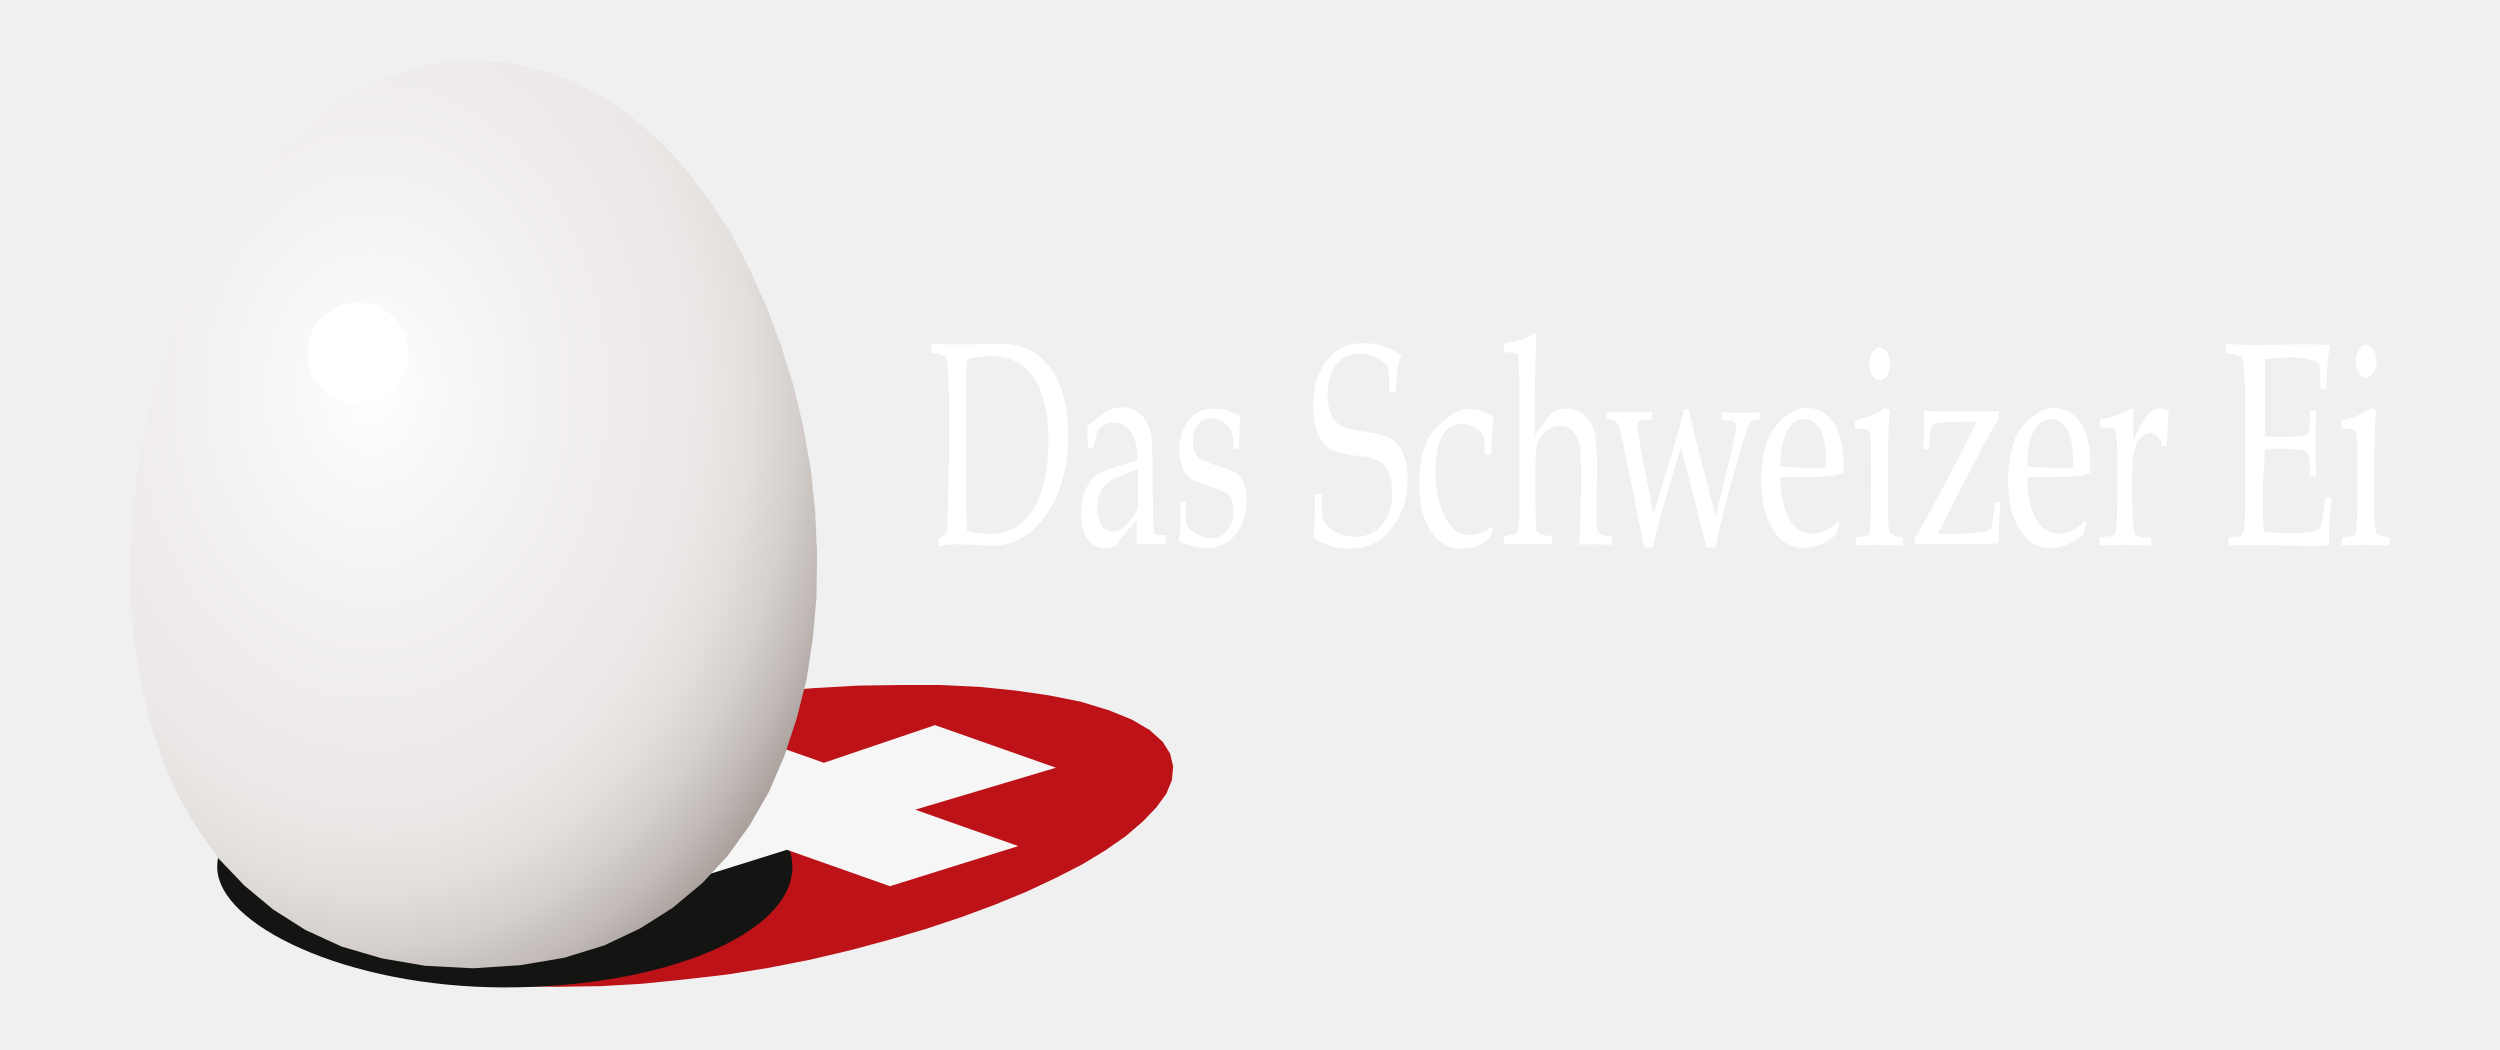
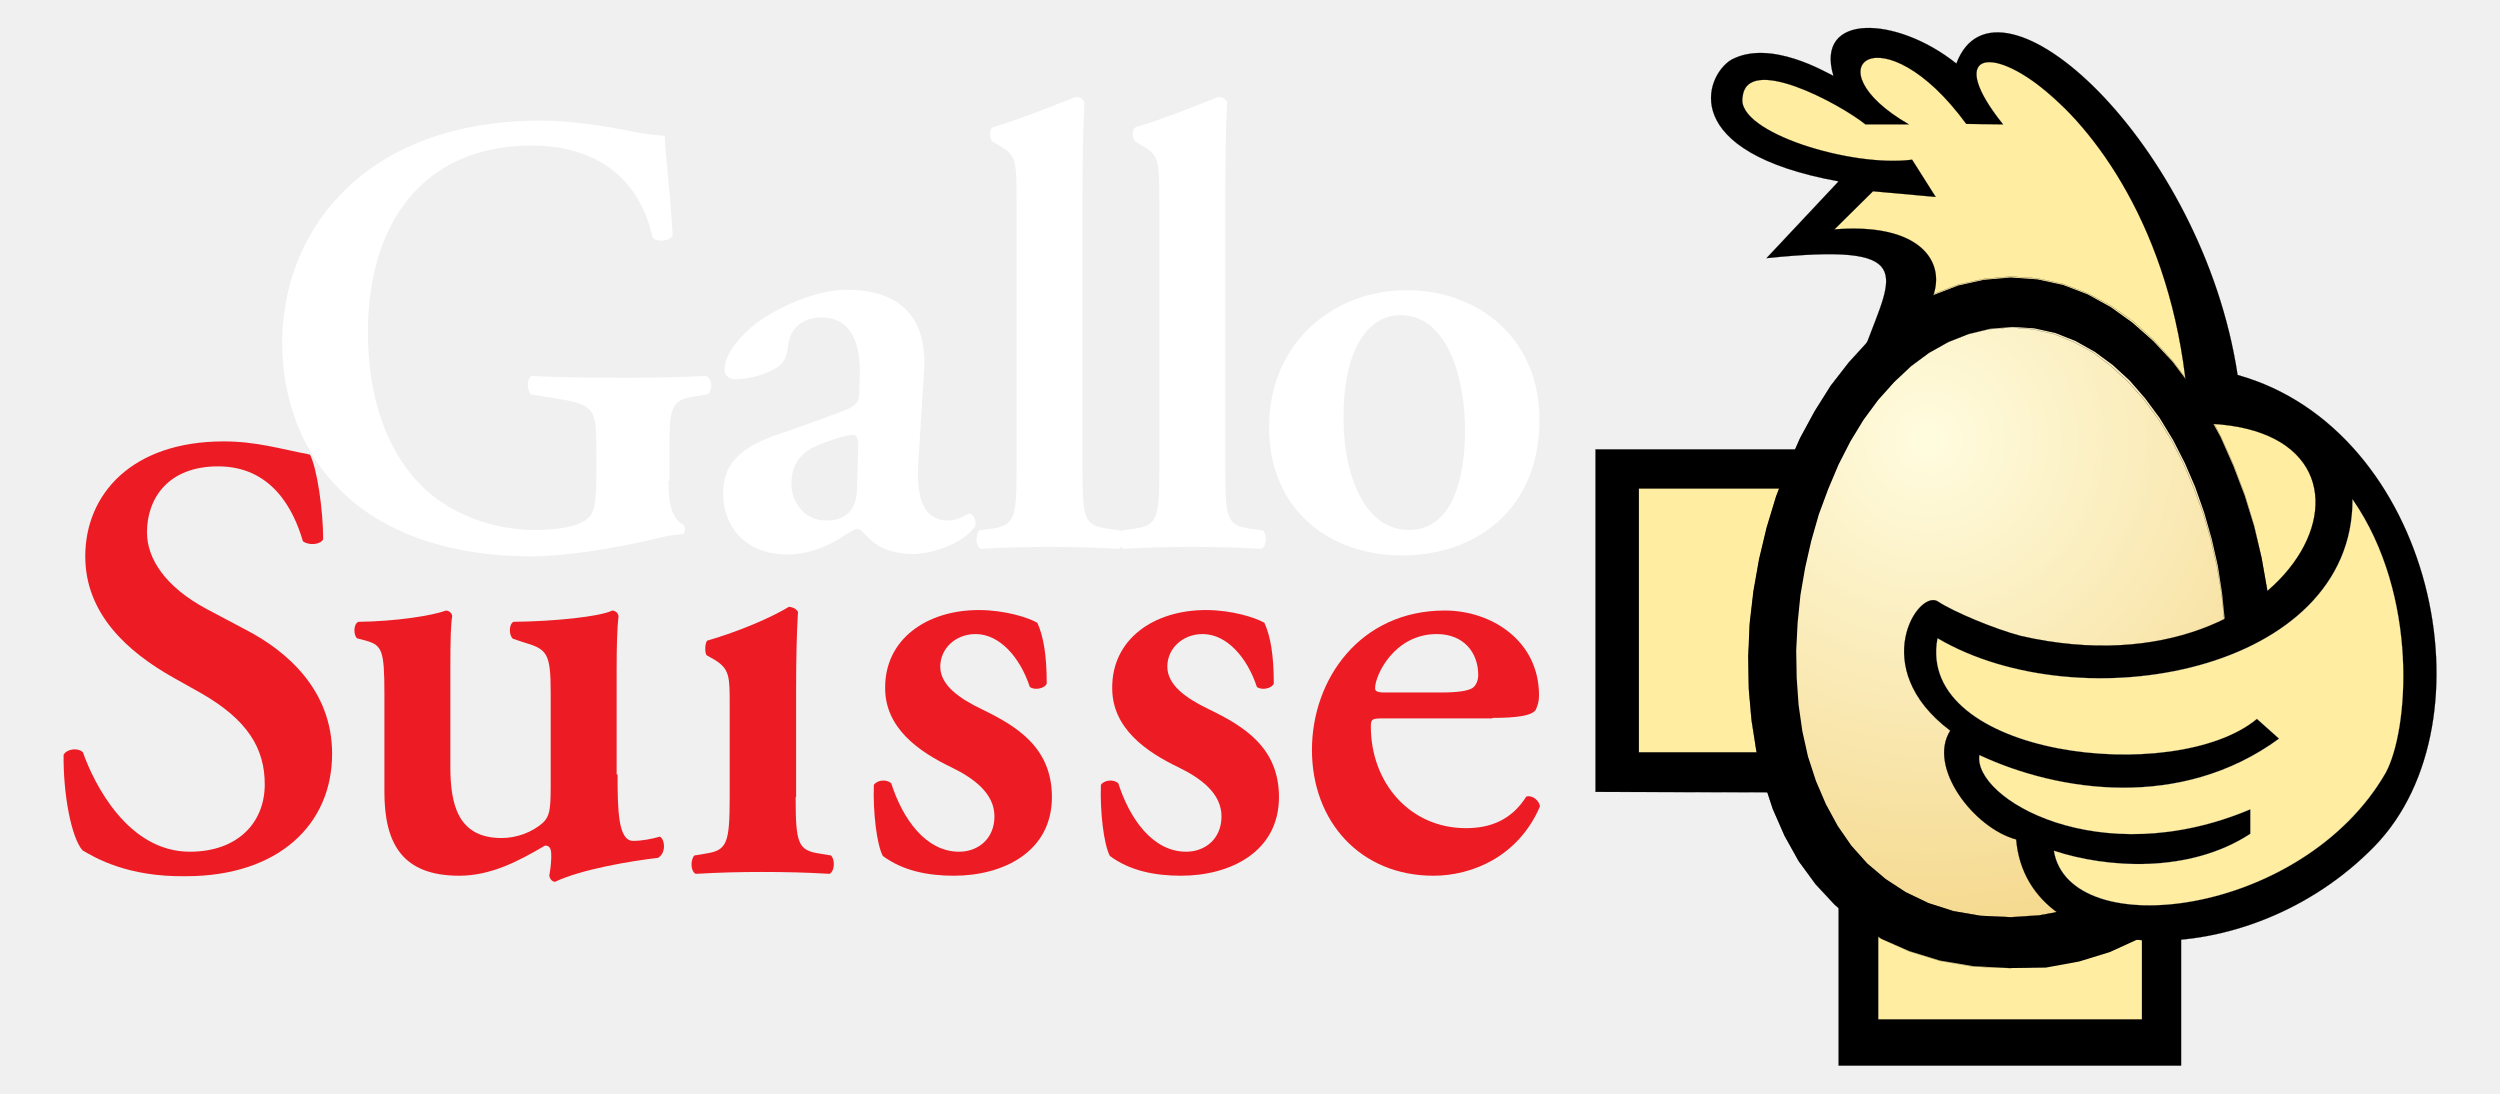
- <svg xmlns="http://www.w3.org/2000/svg" xmlns:xlink="http://www.w3.org/1999/xlink" version="1.1" id="Layer_1" x="0px" y="0px" viewBox="0 0 405.1 170.1" style="enable-background:new 0 0 405.1 170.1;" xml:space="preserve">
+ <svg xmlns="http://www.w3.org/2000/svg" version="1.1" id="Ebene_1" x="0px" y="0px" width="530.7px" height="232.1px" viewBox="0 0 530.7 232.1" style="enable-background:new 0 0 530.7 232.1;" xml:space="preserve">
  <style type="text/css">
- 	.st0{fill:#FFFFFF;}
- 	.st1{fill:#BD1217;}
- 	.st2{fill:#141412;}
- 	.st3{fill:#F6F6F6;}
- 	.st4{clip-path:url(#SVGID_2_);fill:url(#SVGID_3_);}
+ 	.st0{fill:#FFEDA2;stroke:#000000;stroke-width:3.940000e-02;}
+ 	.st1{fill:url(#SVGID_1_);}
+ 	.st2{stroke:#000000;stroke-width:3.940000e-02;}
+ 	.st3{fill:none;stroke:#000000;stroke-width:3.940000e-02;}
+ 	.st4{fill:#FFEDA2;stroke:#A7A9AC;stroke-width:3.940000e-02;}
+ 	.st5{fill:#FFFFFF;}
+ 	.st6{fill:#ED1C24;}
</style>
-   <g id="Ebene_1">
+   <g>
+     <rect x="396.1" y="183.3" class="st0" width="61.6" height="36.1" />
+     <path class="st0" d="M405.9,68.7V57.4l-5.1-2.5l-10.1-2.5h-7.6l10.1-16.5L379.3,32l-13.4-9.7l4.5-6.7h6.3l11,2.6l5.5,2.5L394.5,8   l8.9,3.8l6.3,3.8l5.1,3.8l2.5-8.9h5.1l7.6,5.1c0,0,27.6,23.7,30.3,29.6c2.7,5.9,7.7,29.9,7.7,29.9l3.8,7.6l24.1,10.1l16.5,34.2   l-2.5,38l-16.5,19l-21.5,7.6l-22.8,2.5l-13-13.6l-16.1-14.3l-10.1-22.8l-1.3-11.4l12.7-3.8l12.7,6.3l6.3,1.3l7.6-2.5   c0,0,7.6-1.3,6.3-7.6c-1.3-6.3-5.1-19-5.1-19l-10.1-11.4l-13.9-15.2L409.3,75" />
+     <rect x="340.7" y="99.7" class="st0" width="62.1" height="64.7" />
+     <radialGradient id="SVGID_1_" cx="409.329" cy="-87.626" r="154.942" gradientTransform="matrix(1 0 0 1 0 181.0127)" gradientUnits="userSpaceOnUse">
+       <stop offset="0" style="stop-color:#FFFCDF" />
+       <stop offset="1" style="stop-color:#F0C868" />
+     </radialGradient>
+     <path class="st1" d="M376.2,132.9c0-35.9,22-65,49.1-65c27.1,0,49.1,29.1,49.1,65s-22,65-49.1,65   C398.2,198,376.2,168.8,376.2,132.9z" />
    <g>
-       <path class="st0" d="M66.2,57.2c0,4.5-3.7,8.2-8.2,8.2c-4.6,0-8.2-3.7-8.2-8.2c0-4.6,3.7-8.2,8.2-8.2S66.2,52.7,66.2,57.2" />
-     </g>
-     <polygon class="st1" points="139,111.1 131.9,111.5 124.7,112.1 117.5,112.8 110.2,113.7 103,114.8 95.8,116.1 88.8,117.4 82,119    75.4,120.6 69.2,122.3 63.3,124.2 57.8,126.1 52.9,128.1 48.5,130.2 44.6,132.3 41.5,134.5 39,136.7 37.3,138.9 36.4,141.2    36.4,143.4 37.3,145.6 39.3,147.8 42.2,150 46.3,152.1 51.5,154.2 57.5,156 63.7,157.5 70.1,158.6 76.7,159.3 83.5,159.8    90.3,159.9 97.2,159.8 104.1,159.4 111,158.7 117.9,157.9 124.7,156.8 131.3,155.5 137.7,154 144,152.3 150.1,150.5 155.8,148.6    161.2,146.6 166.3,144.5 171,142.3 175.3,140.1 179.1,137.8 182.4,135.5 185.2,133.1 187.4,130.8 189,128.6 189.9,126.4    190.1,124.2 189.6,122.1 188.4,120.2 186.3,118.3 183.4,116.6 179.7,115.1 175.1,113.7 170.1,112.7 164.6,111.9 158.7,111.3    152.4,111 145.8,111  " />
-     <g>
-       <path class="st2" d="M128.4,140.5c0,10.8-20.8,19.5-46.6,19.5c-25.7,0-46.6-10.2-46.6-19.5c0-10.8,20.9-19.5,46.6-19.5    S128.4,129.8,128.4,140.5" />
-     </g>
-     <polygon class="st3" points="165,137.1 148.3,131.2 171.1,124.4 151.5,117.5 133.5,123.6 115.6,117.3 89.3,124.9 107.2,131.2    86.3,137.6 105.8,144.5 127.5,137.7 144.2,143.6  " />
-     <g>
-       <g>
-         <g>
-           <defs>
-             <polygon id="SVGID_1_" points="71.2,10.2 65.7,11.5 60.5,13.5 55.6,16.2 50.9,19.5 46.5,23.5 42.4,28 38.7,32.9 35.2,38.4        32.1,44.1 29.4,50.2 27,56.6 25,63.1 23.4,69.9 22.2,76.7 21.4,83.6 21.1,90.5 21.2,97.3 21.7,104.1 22.8,110.6 24.3,117        26.3,123 28.8,128.8 31.9,134.1 35.4,139.1 39.6,143.5 44.3,147.4 49.5,150.7 55.4,153.4 61.9,155.3 68.9,156.5 76.6,156.9        84.3,156.4 91.4,155.2 97.9,153.2 103.8,150.4 109,147.1 113.8,143.1 117.9,138.7 121.5,133.7 124.6,128.3 127.1,122.5        129.1,116.4 130.7,110.1 131.7,103.5 132.3,96.8 132.4,89.9 132.1,83 131.4,76.2 130.2,69.3 128.6,62.6 126.6,56.1 124.2,49.7        121.5,43.7 118.5,37.9 115,32.6 111.3,27.6 107.2,23.2 102.8,19.3 98.2,16 93.2,13.3 88,11.4 82.6,10.2 76.9,9.8      " />
-           </defs>
-           <clipPath id="SVGID_2_">
-             <use xlink:href="#SVGID_1_" style="overflow:visible;" />
-           </clipPath>
-           <radialGradient id="SVGID_3_" cx="-344.524" cy="167.612" r="1" gradientTransform="matrix(108.0704 0 0 -142.4184 37293.152 23934.34)" gradientUnits="userSpaceOnUse">
-             <stop offset="0" style="stop-color:#FFFFFF" />
-             <stop offset="0.172" style="stop-color:#F6F4F4" />
-             <stop offset="0.393" style="stop-color:#EEEBEA" />
-             <stop offset="0.494" style="stop-color:#EBE8E7" />
-             <stop offset="0.57" style="stop-color:#E3DFDD" />
-             <stop offset="0.637" style="stop-color:#D5D0CD" />
-             <stop offset="0.699" style="stop-color:#C1BAB7" />
-             <stop offset="0.757" style="stop-color:#A89F9A" />
-             <stop offset="0.786" style="stop-color:#998E88" />
-             <stop offset="0.885" style="stop-color:#A69C97" />
-             <stop offset="1" style="stop-color:#B1A8A3" />
-           </radialGradient>
-           <rect x="21.1" y="9.8" class="st4" width="111.4" height="147.1" />
-         </g>
-       </g>
+       <polygon class="st2" points="382.6,95.4 379.4,103.7 347.9,103.7 347.9,159.7 376.2,159.7 379,168.2 338.7,168.1 338.7,95.4     382.6,95.4   " />
+       <polygon class="st2" points="463,192.2 454.7,194.5 454.7,216.4 398.7,216.4 398.7,190.3 390.3,187 390.3,226.2 463,226.2     463,192.2   " />
+       <polygon class="st3" points="426.6,205.5 426.6,205.5 418.9,205.2 411.9,204 405.4,202 399.6,199.4 394.3,196.1 389.6,192.2     385.5,187.8 381.9,182.8 378.9,177.5 376.4,171.8 374.4,165.7 372.9,159.4 371.8,152.8 371.3,146.1 371.2,139.3 371.5,132.4     372.3,125.5 373.5,118.7 375.1,112 377.1,105.4 379.5,99.1 382.2,93 385.3,87.2 388.7,81.8 392.5,76.9 396.6,72.4 400.9,68.5     405.6,65.1 410.5,62.4 415.7,60.4 421.2,59.2 426.9,58.7 432.5,59.1 438,60.3 443.2,62.3 448.1,64.9 452.8,68.2 457.1,72.1     461.2,76.6 464.9,81.5 468.4,86.8 471.4,92.6 474.1,98.6 476.5,104.9 478.5,111.5 480,118.2 481.2,125 482,131.9 482.3,138.7     482.2,145.6 481.6,152.3 480.5,158.8 479,165.2 477,171.3 474.5,177 471.4,182.4 467.8,187.3 463.7,191.8 459,195.7 453.7,199.1     447.8,201.8 441.4,203.8 434.3,205.1 426.6,205.5   " />
+       <path d="M426.6,205.5L426.6,205.5l-7.7-0.4l-7.1-1.2l-6.5-2l-5.9-2.6l-5.2-3.3l-4.7-3.9l-4.1-4.4l-3.6-4.9l-3-5.4l-2.5-5.7l-2-6.1    l-1.5-6.3l-1-6.5l-0.6-6.7l-0.1-6.8l0.3-6.9l0.8-6.9l1.2-6.8l1.6-6.7l2-6.6l2.4-6.3l2.7-6.1l3.1-5.7l3.4-5.4l3.8-4.9l4.1-4.5    l4.4-3.9l4.7-3.3l4.9-2.7l5.2-2l5.4-1.2l5.7-0.5l5.7,0.4l5.5,1.2l5.2,2l4.9,2.7l4.6,3.3l4.4,3.9l4.1,4.4l3.7,4.9l3.4,5.4l3.1,5.7    l2.7,6.1l2.4,6.3l2,6.5l1.6,6.7l1.2,6.8l0.8,6.9l0.3,6.9l-0.1,6.8l-0.6,6.7l-1.1,6.6l-1.5,6.3l-2,6.1l-2.5,5.7l-3.1,5.4l-3.6,5    l-4.1,4.5l-4.7,3.9l-5.3,3.4l-5.9,2.7l-6.5,2l-7.1,1.3L426.6,205.5L426.6,205.5z M432.9,194.3L432.9,194.3l5.8-1.1l5.3-1.7    l4.8-2.3l4.4-2.9l3.9-3.4l3.4-3.8l3-4.2l2.5-4.6l2.1-4.9l1.7-5.2l1.3-5.4l0.9-5.6l0.5-5.7l0.1-5.8l-0.3-5.9l-0.6-5.9l-0.9-5.8    l-1.3-5.7l-1.6-5.6l-1.9-5.4l-2.2-5.1l-2.5-4.9l-2.8-4.6l-3.1-4.2l-3.3-3.8l-3.6-3.3l-3.8-2.8l-4.1-2.3l-4.3-1.7l-4.5-1l-4.7-0.3    l-4.7,0.4l-4.5,1.1l-4.3,1.7l-4.1,2.3l-3.8,2.8l-3.6,3.4l-3.4,3.8l-3.1,4.2l-2.8,4.6l-2.5,4.9l-2.2,5.2l-2,5.4l-1.6,5.6l-1.3,5.7    l-1,5.8l-0.6,5.9l-0.3,5.9l0.1,5.8l0.4,5.7l0.8,5.6l1.2,5.4l1.7,5.2l2.1,4.9l2.5,4.6l2.9,4.2l3.4,3.8l3.9,3.3l4.3,2.8l4.8,2.3    l5.3,1.7l5.8,1l6.4,0.3L432.9,194.3L432.9,194.3z" />
+       <polygon class="st3" points="426.6,194.7 426.6,194.7 420.2,194.4 414.4,193.4 409.1,191.7 404.3,189.4 400,186.6 396.1,183.3     392.7,179.5 389.8,175.3 387.3,170.8 385.2,165.9 383.6,160.7 382.3,155.3 381.5,149.8 381.1,144 381,138.2 381.3,132.3     381.9,126.5 382.9,120.7 384.2,114.9 385.8,109.4 387.8,103.9 390,98.7 392.6,93.8 395.4,89.2 398.5,85 401.9,81.2 405.5,77.9     409.3,75 413.4,72.7 417.6,71 422.1,69.9 426.8,69.5 431.5,69.9 436,70.9 440.2,72.6 444.3,74.8 448.1,77.7 451.7,81 455.1,84.8     458.2,89 461,93.5 463.5,98.4 465.7,103.6 467.7,109 469.3,114.5 470.6,120.2 471.6,126 472.2,131.9 472.5,137.8 472.4,143.6     471.9,149.3 471,154.9 469.8,160.3 468.1,165.5 466,170.4 463.5,175 460.5,179.2 457.1,183 453.2,186.4 448.9,189.2 444.1,191.5     438.8,193.3 432.9,194.3 426.6,194.7   " />
+       <path class="st2" d="M396.1,73.3c5.7-15.3,11-21.8-21.1-18.5l15.3-16.3c-34.1-6.2-28.5-22.3-22.8-25.8c8.3-4.5,20.3,2.8,21.7,3.4    c-4-13.5,13.5-12.7,26.1-2.6c8.5-22.8,52.2,16.7,59.7,66.1c41.5,11.6,54.8,73.5,29.1,100c-27.1,27.9-73.8,26.1-76.1-1.4    c-9-2.4-18.9-15.4-14-23.1c-17.8-13.4-6.7-30.2-2.6-27.4c3.3,2.2,12.2,5.9,17.6,7.3c60.3,13.8,86.3-46.5,35.7-45.1    c-3.3-72.7-63.5-93.4-39.5-63.5l-7.8-0.1c-17.8-24.3-33.5-12.2-12.2,0.1h-9.2c-5.5-4.4-25.3-15.1-26.1-5.7    c-1.3,7.4,23.2,14.9,36,13.2l5,7.9l-13.3-1.2l-8.2,8.1C419.1,46.3,415,70,396.1,73.3L396.1,73.3z" />
+       <path class="st4" d="M499.4,106c0.1,36.7-57.6,47.4-88.1,29.5c-4.7,25.1,50.5,31.5,67.8,17.1l4.7,4.2    c-20.9,15.3-46.9,11.3-63.6,3.5c-1.4,9.1,25.3,25.1,57.5,11.5v5.2c-13,8.5-30.5,7.3-41.7,3.6c3.3,19.9,52.8,14,70.4-16.5    C511.3,155.2,513.6,126.5,499.4,106L499.4,106z" />
    </g>
    <g>
-       <path class="st0" d="M66.2,57.2c0,4.5-3.7,8.2-8.2,8.2s-8.2-3.7-8.2-8.2S53.4,49,58,49S66.2,52.6,66.2,57.2" />
-     </g>
-   </g>
-   <g id="Ebene_4">
-     <g>
-       <path class="st0" d="M305.8,57.1c0.3,0.5,0.5,1.1,0.5,1.9c0,0.7-0.2,1.3-0.5,1.8s-0.7,0.8-1.2,0.8s-0.9-0.3-1.2-0.8    c-0.3-0.5-0.5-1.1-0.5-1.8c0-0.8,0.2-1.4,0.5-1.9s0.8-0.8,1.2-0.8C305.1,56.4,305.5,56.6,305.8,57.1" />
-       <g>
-         <path class="st0" d="M153.4,86.2l-1.4,1.2v1.1c1.3-0.2,2.3-0.3,3.1-0.3c0.5,0,1.6,0.1,3.5,0.1l1.9,0.1c3.7,0.1,6.8-1.7,9.1-5.1     s3.5-7.7,3.5-12.8c0-2.5-0.3-4.8-0.9-6.8c-0.6-1.9-1.5-3.6-2.6-4.8c-1.2-1.3-2.4-2.2-3.8-2.6c-1.4-0.4-2.8-0.7-4.1-0.6l-3.3,0.1     h-4.1c-0.6,0-1.7,0-3.4-0.1v1.4l1.2,0.3c0.7,0.2,1.2,0.3,1.2,0.5c0.1,0.2,0.2,0.8,0.3,2c0.1,2,0.2,4.3,0.2,7.1v6.7     C153.6,79.6,153.6,83.8,153.4,86.2 M156.7,86c-0.1-2.4-0.2-5-0.2-7.8v-15c0-1.8,0.1-3.5,0.2-5c1.5-0.3,2.7-0.5,3.8-0.5     c3.1,0,5.4,1.1,7,3.5s2.4,5.8,2.4,10.3c0,5.1-1,9-2.9,11.7c-1.6,2.2-3.8,3.3-6.6,3.3C159.3,86.5,158.1,86.4,156.7,86" />
-         <path class="st0" d="M176.3,72.5l0.8,0.3c0.2-1,0.5-2,0.8-3.2c0.4-0.3,0.7-0.6,1.2-0.8c0.4-0.2,0.9-0.3,1.4-0.3     c1.3,0,2.3,0.6,3,1.8c0.5,0.9,0.8,2.4,0.8,4.3c-3.3,0.9-5.4,1.6-6.3,2.2c-0.9,0.6-1.6,1.4-2.1,2.6c-0.5,1.1-0.7,2.5-0.7,4     c0,1.6,0.3,3,1,3.9c0.7,1,1.7,1.5,3,1.5c0.5,0,0.8,0,1.1-0.2c0.3-0.1,0.6-0.3,0.8-0.7l3.1-3.7c0,0.7,0,1.4,0,2v2     c1-0.1,1.7-0.1,2.3-0.1c0.5,0,1.3,0,2.4,0.1v-1.5h-1.2c-0.4,0-0.7-0.2-0.7-0.6c-0.1-0.5-0.2-2.7-0.2-6.9c0-4.3-0.1-7.1-0.2-8.2     c-0.2-1.5-0.7-2.7-1.5-3.6c-0.9-0.9-2-1.4-3.4-1.4c-0.6,0-1.2,0.1-1.8,0.4c-0.6,0.2-1.2,0.7-2,1.3l-1.7,1.4v1.6L176.3,72.5     L176.3,72.5z M184.4,76.1v1.1v5.1c-0.6,1.3-1.3,2.2-2,2.9c-0.7,0.6-1.4,0.9-2.2,0.9c-0.7,0-1.2-0.3-1.7-1     c-0.4-0.7-0.7-1.6-0.7-2.7c0-1.6,0.4-2.9,1.2-3.7C179.7,77.9,181.5,77,184.4,76.1" />
-         <path class="st0" d="M192.1,82.9c0,1.2,0.1,1.9,0.2,2.2c0.3,0.5,0.8,1,1.6,1.4c0.7,0.5,1.6,0.7,2.4,0.7c1,0,1.9-0.4,2.6-1.3     c0.7-0.8,1-1.9,1-3.1c0-0.9-0.2-1.7-0.6-2.3c-0.4-0.6-1.1-1-2.2-1.3c-2-0.7-3.4-1.2-4-1.6c-0.7-0.4-1.2-1-1.5-1.8     s-0.5-1.7-0.5-2.8c0-2,0.5-3.7,1.5-4.9c1-1.3,2.4-1.9,4.2-1.9c1.4,0,2.8,0.4,4.2,1.3c-0.1,1-0.2,2.8-0.2,5.2h-0.9     c0-1.4-0.1-2.3-0.3-2.7c-0.3-0.6-0.7-1.1-1.3-1.5c-0.6-0.5-1.3-0.7-2-0.7c-0.9,0-1.7,0.3-2.2,1.1c-0.6,0.7-0.8,1.6-0.8,2.7     c0,1,0.2,1.8,0.7,2.3c0.4,0.5,1.7,1.1,3.6,1.7c1.4,0.4,2.4,0.8,2.9,1.2c0.5,0.4,0.8,1,1.1,1.7c0.3,0.8,0.4,1.7,0.4,2.7     c0,2.1-0.6,3.8-1.7,5.3c-1.2,1.5-2.7,2.3-4.7,2.3c-1.2,0-2.7-0.3-4.2-0.9c-0.3-0.1-0.4-0.3-0.4-0.5l0.1-0.3     c0-0.2,0.1-0.6,0.1-1.2c0.1-1.5,0.2-2.6,0.1-3.5v-1.1h0.9L192.1,82.9L192.1,82.9z" />
-         <path class="st0" d="M226.2,63.6h-1.1v-1.8c0-1.2-0.1-2-0.3-2.4s-0.8-0.9-1.7-1.4s-1.8-0.7-2.8-0.7c-1.6,0-2.9,0.6-3.8,1.8     c-0.9,1.3-1.4,2.9-1.4,4.8c0,1.2,0.2,2.3,0.6,3.2c0.4,0.9,0.9,1.5,1.6,1.9c0.6,0.4,2,0.7,4.1,1s3.5,0.7,4.2,1.2     c0.8,0.5,1.3,1.3,1.8,2.4s0.7,2.4,0.7,4c0,3.1-0.8,5.7-2.6,8c-1.7,2.3-4,3.3-6.8,3.3c-1,0-1.9-0.1-2.9-0.4s-2-0.8-3-1.3     c0.2-1.8,0.3-4.2,0.3-7.1h1.1v1.2c0,1.5,0,2.4,0.1,2.7c0.1,0.4,0.3,0.8,0.7,1.1c0.6,0.6,1.2,1.1,2,1.4s1.6,0.5,2.5,0.5     c1.9,0,3.4-0.7,4.5-2s1.6-3.1,1.6-5.2c0-1.2-0.2-2.3-0.5-3.1c-0.3-0.8-0.8-1.5-1.5-1.9c-0.6-0.4-1.8-0.8-3.5-0.9     c-2.3-0.3-3.9-0.7-4.7-1.2c-0.8-0.6-1.5-1.5-1.9-2.6c-0.5-1.2-0.7-2.6-0.7-4.4c0-3,0.7-5.4,2.2-7.3c1.4-1.9,3.4-2.8,5.9-2.8     c1,0,2.1,0.1,3.1,0.5c1,0.3,2.1,0.8,3.1,1.5C226.4,58.9,226.2,61,226.2,63.6" />
-         <path class="st0" d="M242,85.7l-0.6,1.5c-0.7,0.6-1.4,1-2.2,1.3c-0.7,0.3-1.5,0.4-2.2,0.4c-1.5,0-2.8-0.4-3.8-1.3     c-1.1-0.8-1.8-2.1-2.4-3.7c-0.6-1.6-0.8-3.6-0.8-5.8c0-2,0.2-3.7,0.7-5.2c0.4-1.5,1.1-2.6,1.8-3.4c0.8-0.8,1.8-1.6,2.9-2.4     c0.8-0.6,1.8-0.8,2.8-0.8c0.8,0,1.4,0.1,2,0.3c0.6,0.2,1.2,0.6,1.8,1c-0.2,2-0.4,4-0.4,6.1h-1v-1.1c0-1-0.1-1.7-0.3-2.1     s-0.6-0.8-1.3-1.2c-0.7-0.4-1.4-0.6-2.2-0.6c-1.4,0-2.4,0.6-3.1,1.9c-0.7,1.3-1.1,3.2-1.1,5.7c0,3.2,0.6,5.8,1.7,7.8     c1,1.7,2.2,2.6,3.8,2.6c0.6,0,1.2-0.1,1.8-0.3c0.6-0.2,1.2-0.6,1.8-1L242,85.7z" />
-         <path class="st0" d="M250.6,68c0.5-0.7,0.9-1.1,1.4-1.4c0.5-0.2,1-0.4,1.7-0.4c1.1,0,2.1,0.3,2.9,1c0.8,0.7,1.4,1.6,1.7,2.6     c0.3,1,0.5,2.9,0.5,5.4l-0.1,6.8c0,1.5,0,2.7,0.1,3.6c0,0.4,0.1,0.6,0.3,0.8c0.2,0.2,0.4,0.3,0.9,0.4l1.2,0.2v1.3     c-1-0.1-1.9-0.1-2.9-0.1c-0.8,0-1.6,0-2.4,0.1c0.2-3.8,0.3-7.6,0.3-11.3c0-2.5-0.1-4.2-0.3-5.1s-0.6-1.6-1.1-2.1s-1.2-0.8-2-0.8     s-1.6,0.3-2.3,0.9s-1.2,1.3-1.4,2.1c-0.2,0.6-0.3,1.9-0.3,4v4c0,3.6,0.1,5.6,0.2,6c0.1,0.4,0.5,0.6,1.2,0.7l1.3,0.2v1.3     c-1.6-0.1-2.8-0.1-3.8-0.1s-2.3,0-4,0.1v-1.3l1-0.2c0.6-0.1,1-0.2,1.1-0.4c0.2-0.1,0.2-0.5,0.3-1c0.1-0.8,0.1-2.7,0.1-5.6V64.5     c0-4.1-0.1-6.4-0.2-6.9c-0.1-0.3-0.5-0.5-1.2-0.5h-1.1v-1.4c1.6-0.3,2.8-0.6,3.8-1l1.2-0.7c0.2,0,0.3,0.1,0.2,0.5v0.9l-0.1,4.1     c-0.1,2.1-0.1,3.7-0.1,4.8v6.2L250.6,68z" />
-         <path class="st0" d="M266.4,88.7c-0.9-4.4-1.8-9.3-2.9-14.5l-1-4.6c-0.1-0.5-0.3-0.9-0.6-1.2c-0.3-0.2-0.6-0.4-0.9-0.4h-0.7v-1.3     c1.6,0.1,2.8,0.1,3.7,0.1c0.8,0,2.1,0,3.7-0.1V68h-0.8c-0.6,0-1.1,0.1-1.3,0.3c-0.2,0.1-0.3,0.4-0.3,0.7c0,0.8,0.9,5.5,2.6,14.3     l3.3-10.8c0.5-1.7,1.1-3.8,1.7-6.2h0.7c0.4,1.8,0.9,3.6,1.3,5.4l3.1,12l2.3-9.4c0.4-1.8,0.7-3.2,0.9-4.2c0-0.4,0.1-0.7,0.1-0.9     c0-0.4-0.1-0.7-0.3-0.8c-0.2-0.2-0.5-0.3-1-0.3h-1v-1.3c1.3,0.1,2.5,0.1,3.5,0.1c0.9,0,1.7,0,2.6-0.1V68h-0.7     c-0.3,0-0.7,0.3-1,0.8c-0.3,0.6-1.2,3.4-2.6,8.5c-1.2,4.2-2.1,8-2.8,11.4h-1.5c-0.5-1.9-1.2-4.8-2.2-8.8l-1.9-7.4     C271,77,269.8,80.9,269,84c-0.4,1.4-0.8,3-1.2,4.7H266.4L266.4,88.7z" />
-         <path class="st0" d="M288.5,77.3h3.8c1.9,0,3.4,0,4.5-0.2c0.6,0,1.2-0.2,1.9-0.5v-1.4c0.1-2.9-0.5-5.1-1.6-6.7s-2.5-2.4-4.3-2.4     c-1.2,0-2.4,0.5-3.7,1.6c-1.2,1-2.1,2.2-2.6,3.4c-0.7,1.9-1.1,4.1-1.1,6.7c0,3.4,0.6,6.1,1.9,8c1.2,2,2.9,3,5,3     c0.9,0,1.8-0.2,2.7-0.6c0.9-0.3,1.7-0.9,2.6-1.6l0.5-1.9l-0.2-0.3c-0.7,0.7-1.4,1.2-2.1,1.6c-0.7,0.3-1.4,0.5-2.1,0.5     c-1.6,0-2.9-0.8-3.8-2.4C289.1,82.6,288.5,80.3,288.5,77.3 M288.5,75.6c0-2.6,0.4-4.6,1.1-5.8c0.7-1.3,1.6-1.9,2.7-1.9     c0.7,0,1.4,0.2,1.9,0.8c0.6,0.5,1,1.1,1.2,1.9c0.3,1.2,0.5,2.4,0.5,3.8v1.3c-0.7,0.1-1.5,0.2-2.2,0.2     C291.8,75.8,290.1,75.7,288.5,75.6" />
-         <path class="st0" d="M306.2,66.5c-0.1,1.1-0.1,2.4-0.2,3.8c-0.1,4.5-0.1,7.8-0.1,9.9c0,2,0,3.7,0.1,5.1c0.1,0.6,0.2,0.9,0.3,1.1     c0.2,0.2,0.5,0.4,1.1,0.5l1,0.2v1.3c-1.5-0.1-2.8-0.1-4.1-0.1c-1.2,0-2.4,0-3.6,0.1v-1.3l1.3-0.2c0.5-0.1,0.8-0.2,0.9-0.4     c0.1-0.2,0.2-1,0.2-2.2c0.1-2,0.1-4.7,0.1-8c0-2.4,0-4.2-0.1-5.5c0-0.5-0.1-0.8-0.3-1c-0.2-0.2-0.5-0.3-1-0.3h-1.2v-1.4     c1.2-0.3,2.1-0.5,2.7-0.8c0.6-0.2,1.3-0.6,2.2-1.2L306.2,66.5z" />
-         <path class="st0" d="M310.2,87.3c1-1.6,2.3-4,4-7.1c2.3-4.2,4.3-8.2,6.1-11.9c-2.6,0-4.5,0.1-5.7,0.2c-0.9,0-1.4,0.2-1.5,0.4     c-0.2,0.2-0.3,0.8-0.4,1.9l-0.2,2h-0.9c0.1-1.5,0.2-2.8,0.2-3.9v-2.1l0.1-0.2c3.1,0.1,5.5,0.1,7,0.1c1.7,0,3.4,0,5-0.1v1.2     c-0.5,0.9-1.1,1.8-1.6,2.7l-2.4,4.5c-1,1.9-3,5.7-5.9,11.5h1.9c2.1,0,3.9-0.1,5.5-0.3c0.6-0.1,1-0.3,1.2-0.6     c0.2-0.3,0.3-1.2,0.5-2.8l0.2-1.4h0.9c-0.3,2.8-0.3,5-0.3,6.6c-0.7,0.1-1.5,0.2-2.3,0.2l-5.5-0.1c-2.3,0-4.2,0-5.7,0.1     L310.2,87.3z" />
-         <path class="st0" d="M328.5,77.3h3.8c1.9,0,3.4,0,4.5-0.2c0.6,0,1.2-0.2,1.9-0.5v-1.4c0.1-2.9-0.5-5.1-1.6-6.7s-2.5-2.4-4.3-2.4     c-1.2,0-2.4,0.5-3.7,1.6c-1.2,1-2.1,2.2-2.6,3.4c-0.7,1.9-1.1,4.1-1.1,6.7c0,3.4,0.6,6.1,1.9,8c1.2,2,2.9,3,5,3     c0.9,0,1.8-0.2,2.7-0.6c0.9-0.3,1.7-0.9,2.6-1.6l0.5-1.9l-0.2-0.3c-0.7,0.7-1.4,1.2-2.1,1.6c-0.7,0.3-1.4,0.5-2.1,0.5     c-1.6,0-2.9-0.8-3.8-2.4C329.1,82.6,328.5,80.3,328.5,77.3 M328.5,75.6c0-2.6,0.4-4.6,1.1-5.8c0.7-1.3,1.6-1.9,2.7-1.9     c0.7,0,1.4,0.2,1.9,0.8c0.6,0.5,1,1.1,1.2,1.9c0.3,1.2,0.5,2.4,0.5,3.8v1.3c-0.7,0.1-1.5,0.2-2.2,0.2     C331.9,75.8,330.1,75.7,328.5,75.6" />
-         <path class="st0" d="M346.8,69.1c0.6-1.1,1.1-1.9,1.6-2.3s1-0.6,1.5-0.6c0.6,0,1,0.1,1.3,0.3c0.2,0.1,0.2,0.2,0.2,0.4v0.2     c-0.1,1.3-0.2,3-0.3,5.2h-0.7c-0.2-0.8-0.5-1.3-0.8-1.6c-0.3-0.3-0.7-0.5-1.2-0.5c-0.6,0-1.2,0.3-1.7,0.9s-0.8,1.5-1,2.6     s-0.2,3.2-0.2,6.5c0,2.1,0.1,3.9,0.2,5.4c0.1,0.6,0.2,0.9,0.3,1c0.4,0.3,1,0.5,1.7,0.5h0.9v1.3c-1.6-0.1-3-0.1-4.4-0.1     s-2.7,0-4,0.1v-1.3l1.5-0.2c0.5,0,0.8-0.2,1-0.4c0.2-0.2,0.2-1,0.3-2.2c0.1-2.2,0.1-4.8,0.1-7.9c0-3.7-0.1-5.9-0.3-6.5     c-0.1-0.4-0.5-0.6-1.2-0.6h-1.3V68c1-0.2,1.9-0.4,2.7-0.7c0.7-0.3,1.4-0.6,2.1-1c0.1-0.1,0.3-0.1,0.3-0.1c0.1,0,0.2,0,0.2,0.1     s0.1,0.3,0.1,0.6v4.6C345.9,70.8,346.3,70.1,346.8,69.1" />
-         <path class="st0" d="M366.7,78.5v3.2c0,2,0,3.5,0.1,4.5c1.5,0.1,3.1,0.2,4.7,0.2c1.2,0,2.1-0.1,2.9-0.2c0.5-0.1,1-0.3,1.6-0.6     c0.3-1.3,0.5-3,0.8-5h1c-0.3,3.3-0.5,5.6-0.4,6.7v1c-1.2,0.1-2.3,0.3-3.4,0.2l-2.4-0.1c-2.6,0-4.6-0.1-5.8-0.1     c-1.2,0-2.8,0-4.7,0.1V87h0.5c0.9,0,1.4-0.1,1.7-0.4c0.2-0.2,0.4-0.8,0.4-1.8c0.1-0.9,0.1-3.1,0.1-6.4V65.8c0-2,0-3.7-0.1-5     s-0.2-2.1-0.2-2.4c-0.1-0.3-0.2-0.5-0.3-0.6c-0.1-0.1-0.6-0.2-1.3-0.4l-1.2-0.2v-1.4h1.7l1.6,0.1c0.9,0,1.6,0,2.1,0l5.9-0.1h2.8     c0.9,0,1.9,0,2.8,0.2c-0.4,1.8-0.6,4.1-0.6,7.1h-1c0-1.7-0.1-3.1-0.2-4.2c-1.2-0.7-2.7-1-4.4-1c-1.4,0-2.9,0.1-4.4,0.3     c0,1.5,0,2.9,0,4.3V66v4.7c1,0.1,1.9,0.1,2.7,0.1c2.4,0,3.8-0.1,4.1-0.4c0.3-0.2,0.5-1,0.5-2.4v-1.5h1c-0.1,2.3-0.1,4.1-0.1,5.6     s0,3.2,0.1,5.1h-1v-1.3c0-1.5-0.2-2.4-0.6-2.7c-0.4-0.3-1.7-0.5-4-0.5c-0.9,0-1.7,0-2.7,0.2L366.7,78.5L366.7,78.5z" />
-         <path class="st0" d="M385,66.5c-0.1,1.1-0.1,2.4-0.2,3.8c-0.1,4.5-0.1,7.8-0.1,9.9c0,2,0,3.7,0.1,5.1c0.1,0.6,0.2,0.9,0.3,1.1     c0.2,0.2,0.5,0.4,1.1,0.5l1,0.2v1.3c-1.5-0.1-2.8-0.1-4.1-0.1c-1.2,0-2.4,0-3.6,0.1v-1.3l1.3-0.2c0.5-0.1,0.8-0.2,0.9-0.4     c0.1-0.2,0.2-1,0.2-2.2c0.1-2,0.1-4.7,0.1-8c0-2.4,0-4.2-0.1-5.5c0-0.5-0.1-0.8-0.3-1c-0.2-0.2-0.5-0.3-1-0.3h-1.2v-1.4     c1.2-0.3,2.2-0.5,2.7-0.8c0.6-0.2,1.3-0.6,2.2-1.2L385,66.5z M384.6,56.7c0.3,0.5,0.5,1.1,0.5,1.9c0,0.7-0.2,1.3-0.5,1.8     s-0.8,0.8-1.2,0.8c-0.5,0-0.9-0.3-1.2-0.8c-0.3-0.5-0.5-1.1-0.5-1.8c0-0.8,0.2-1.4,0.5-1.9s0.7-0.8,1.2-0.8     C383.9,56,384.3,56.2,384.6,56.7" />
-       </g>
+       <path class="st5" d="M141.9,102.1c0,4.7,0.7,8.1,3.2,9.3c0.4,0.5,0.4,1.6-0.1,2c-1.5,0-3.9,0.4-6.4,1.1    c-8.3,1.9-18.3,3.6-25.9,3.6c-16,0-31.1-4.3-41.1-14.7c-7.9-8.1-11.7-19.4-11.7-30.6c0-11.2,3.9-22.7,12.3-31.4    c9.5-10,24-15.8,42.6-15.8c6.3,0,13.1,1.1,17.8,2c3.1,0.7,6.9,1.2,8.5,1.2c0.1,4,1.1,10.8,1.7,21.2c-0.7,1.3-3.6,1.5-4.3,0.3    c-2.9-12.9-12.4-19.4-25.6-19.4c-23.5,0-34.8,17-34.8,39.6c0,10.7,2.4,22.2,9.6,30.7c7.2,8.5,17.9,11.3,25.8,11.3    c6.4,0,10.3-1.1,11.9-3.1c0.8-1.2,1.2-3.6,1.2-8.4v-4.8c0-9.5-0.1-10.3-9.1-11.7l-4.8-0.8c-0.9-0.9-0.9-3.2,0.1-3.9    c5.2,0.3,11.6,0.4,20.8,0.4c6,0,10.5-0.1,16.3-0.4c1.3,0.7,1.5,2.9,0.3,3.9l-2.4,0.4c-4.9,0.7-5.7,1.9-5.7,10V102.1z" />
+       <path class="st5" d="M181.9,104.1c-0.1,3.2-1.6,6.4-6.4,6.4c-5.1,0-7.5-4.3-7.5-7.7c0-5.7,3.5-7.6,7.2-8.9    c2.4-0.9,4.8-1.6,5.9-1.6c0.7,0,1.1,0.8,1.1,2.3L181.9,104.1z M196.2,78.2c0.5-11.7-6-16.7-16.6-16.7c-6.8,0-16.4,4.5-20.6,8.4    c-4.4,4.1-5.2,6.9-5.2,8.5c0,1.2,0.8,2.1,2.5,2.1c2.9,0,6.7-1.2,8.5-2.4c1.5-0.9,2.3-2.3,2.5-4.8c0.5-3.9,3.3-5.9,7.1-5.9    c6.5,0,8.4,5.9,8.1,12.7l-0.1,3.5c0,1.3-0.4,2.5-3.1,3.5c-4.9,1.9-10,3.7-14.7,5.3c-9.2,3.2-11.1,7.6-11.1,12.4    c0,6.7,4.5,12.9,13.6,12.9c4.8,0,8.8-1.9,11.3-3.5c2-1.2,2.9-1.9,3.6-1.9c0.7,0,1.2,0.7,2.1,1.6c2.5,2.8,6.3,3.7,9.6,3.7    c4.1,0,10.7-2.1,13.3-5.9c0.4-1.2-0.5-2.7-1.2-2.7c-0.4,0-2.3,1.5-4.5,1.5c-4.8,0-6.8-4-6.4-11.7L196.2,78.2z" />
+       <path class="st5" d="M215.8,42.9c0-8.9-0.1-9.9-3.5-11.9l-1.5-0.9c-0.8-0.5-0.9-2.7,0-3.1c5.2-1.5,12.1-4.3,17.5-6.4    c0.8-0.1,1.6,0.4,1.9,1.1c-0.3,5.3-0.4,13.6-0.4,19.4v59.1c0,9.9,0.5,11.3,5.1,12l2.9,0.4c0.9,0.9,0.8,3.3-0.3,3.9    c-5.5-0.3-10-0.4-14.9-0.4c-4.4,0-8.9,0.1-14.4,0.4c-1.1-0.5-1.2-2.9-0.3-3.9l2.8-0.4c4.5-0.7,5.1-2.1,5.1-12V42.9z" />
+       <path class="st5" d="M246.1,42.9c0-8.9-0.1-9.9-3.5-11.9l-1.5-0.9c-0.8-0.5-0.9-2.7,0-3.1c5.2-1.5,12.1-4.3,17.5-6.4    c0.8-0.1,1.6,0.4,1.9,1.1c-0.3,5.3-0.4,13.6-0.4,19.4v59.1c0,9.9,0.5,11.3,5.1,12l2.9,0.4c0.9,0.9,0.8,3.3-0.3,3.9    c-5.5-0.3-10-0.4-14.9-0.4c-4.4,0-8.9,0.1-14.4,0.4c-1.1-0.5-1.2-2.9-0.3-3.9l2.8-0.4c4.5-0.7,5.1-2.1,5.1-12V42.9z" />
+       <path class="st5" d="M285.2,88.7c0-14.8,5.3-21.8,12.1-21.8c9.9,0,13.7,13.2,13.7,24.4c0,10.3-2.7,21.2-11.9,21.2    C289.6,112.5,285.2,100.8,285.2,88.7z M298.6,61.6c-15.6,0-29.2,11.2-29.2,29.1c0,17.5,12.8,27.2,28.2,27.2    c15.9,0,29.2-9.9,29.2-28.8C326.8,71.7,313.7,61.6,298.6,61.6z" />
+       <path class="st6" d="M17.5,180.5c-2.4-2.8-4.1-12-4-20.3c0.8-1.3,3.1-1.5,4.1-0.5c2.4,6.8,9.6,21.1,22.7,21.1    c10.1,0,15.9-6.1,15.9-14.3c0-7.6-3.6-13.7-13.6-19.4l-5.7-3.2c-10-5.6-18.8-13.7-18.8-25.8c0-13.2,9.9-24.4,29.4-24.4    c6.9,0,12,1.6,18.3,2.8c1.5,2.9,2.8,11.7,2.8,18c-0.7,1.2-3.1,1.3-4.3,0.4c-2-6.9-6.7-15.9-18-15.9c-10.7,0-15.1,6.9-15.1,14    c0,5.6,3.9,11.6,12.7,16.3l8.3,4.4c8.7,4.5,18.3,12.8,18.3,26.3c0,15.2-11.6,26-31,26C27.1,186.2,20.2,182.1,17.5,180.5z" />
+       <path class="st6" d="M131.1,164.4c0,7.5,0.1,14.1,3.3,14.1c1.9,0,3.9-0.4,5.7-0.9c1.1,0.7,1.3,3.5-0.4,4.5    c-5.9,0.7-16.2,2.4-21.9,5.1c-0.7-0.1-1.1-0.7-1.2-1.3c0.3-1.6,0.5-3.6,0.4-4.9c-0.1-1.1-0.5-1.5-1.3-1.5    c-5.6,3.3-11.5,6.4-18.2,6.4c-12,0-15.9-6.7-15.9-17.8v-20.8c0-9.3-0.5-10.3-3.9-11.3l-1.9-0.5c-0.8-0.7-0.8-3.1,0.3-3.5    c8-0.1,15.6-1.3,18.6-2.4c0.7,0.1,1.2,0.5,1.3,1.2c-0.3,1.6-0.4,4.8-0.4,11.3v20.6c0,7.9,1.5,15.2,10.9,15.2    c3.1,0,6.5-1.2,8.8-3.3c1.3-1.3,1.6-2.5,1.6-7.5V147c0-8.5-0.8-9.2-5.9-10.7l-2.1-0.7c-0.9-0.7-0.9-3.1,0.1-3.6    c8.9-0.1,18.3-1.1,21-2.4c0.7,0.1,1.2,0.5,1.3,1.2c-0.3,2.5-0.4,6.4-0.4,11.3V164.4z" />
+       <path class="st6" d="M168.9,169.2c0,9.9,0.5,11.3,5.1,12l2.4,0.4c0.9,0.9,0.8,3.3-0.3,3.9c-4.9-0.3-9.5-0.4-14.4-0.4    c-4.4,0-8.9,0.1-14,0.4c-1.1-0.5-1.2-2.9-0.3-3.9l2.4-0.4c4.5-0.7,5.1-2.1,5.1-12v-19.6c0-6,0-7.6-3.3-9.6l-1.6-0.9    c-0.4-0.5-0.4-2.4,0.1-3.1c6.9-2,13.6-4.9,17.4-7.2c0.8,0.1,1.5,0.4,1.9,1.1c-0.3,4.4-0.4,10.8-0.4,16.3V169.2z" />
+       <path class="st6" d="M187.4,181.7c-1.3-2.5-2.1-9.3-1.9-15.1c0.8-1.1,2.8-1.2,3.7-0.3c2.4,7.5,7.3,14.5,14.4,14.5    c4.1,0,7.5-2.8,7.5-7.5c0-4.9-4.4-8.1-9.1-10.4c-6.9-3.3-14.1-8.3-14.1-16.8c-0.1-10.4,8.8-16.6,19.9-16.6    c5.5,0,10.5,1.6,12.4,2.7c1.3,2.8,2,6.9,2,12.9c-0.4,1.1-2.7,1.5-3.6,0.7c-2-6.1-6.3-11.2-11.5-11.2c-4.3,0-7.5,3.1-7.5,6.9    c0,3.9,3.9,6.7,8.9,9.1c7.2,3.5,14.8,8,14.8,18.6c0,11.6-10.3,16.7-20.8,16.7C197.1,185.9,191.7,184.9,187.4,181.7z" />
+       <path class="st6" d="M235.6,181.7c-1.3-2.5-2.1-9.3-1.9-15.1c0.8-1.1,2.8-1.2,3.7-0.3c2.4,7.5,7.3,14.5,14.4,14.5    c4.1,0,7.5-2.8,7.5-7.5c0-4.9-4.4-8.1-9.1-10.4c-6.9-3.3-14.1-8.3-14.1-16.8c-0.1-10.4,8.8-16.6,19.9-16.6    c5.5,0,10.5,1.6,12.4,2.7c1.3,2.8,2,6.9,2,12.9c-0.4,1.1-2.7,1.5-3.6,0.7c-2-6.1-6.3-11.2-11.5-11.2c-4.3,0-7.5,3.1-7.5,6.9    c0,3.9,3.9,6.7,8.9,9.1c7.2,3.5,14.8,8,14.8,18.6c0,11.6-10.3,16.7-20.8,16.7C245.3,185.9,239.9,184.9,235.6,181.7z" />
+       <path class="st6" d="M293.8,147c-1.6,0-1.9-0.4-1.9-0.9c0-2.8,4.1-11.5,13.1-11.5c5.7,0,8.8,3.9,8.8,8.7c0,1.2-0.5,2.3-1.3,2.8    c-0.9,0.5-2.7,0.9-6.5,0.9H293.8z M316.8,152.4c5.3,0,8.4-0.5,9.2-1.7c0.5-1.1,0.7-1.9,0.7-3.1c0-11.6-10.1-18-20-18    c-17.9,0-28.2,14.5-28.2,29.6c0,15.2,10.3,26.7,25.8,26.7c8.1,0,18-4,22.6-14.7c-0.1-1.2-1.6-2.5-2.9-2.1    c-3.1,4.9-7.5,6.7-12.8,6.7c-11.9,0-20.2-9.6-20.2-21.6c0-1.6,0.3-1.7,2.8-1.7H316.8z" />
    </g>
  </g>
</svg>
